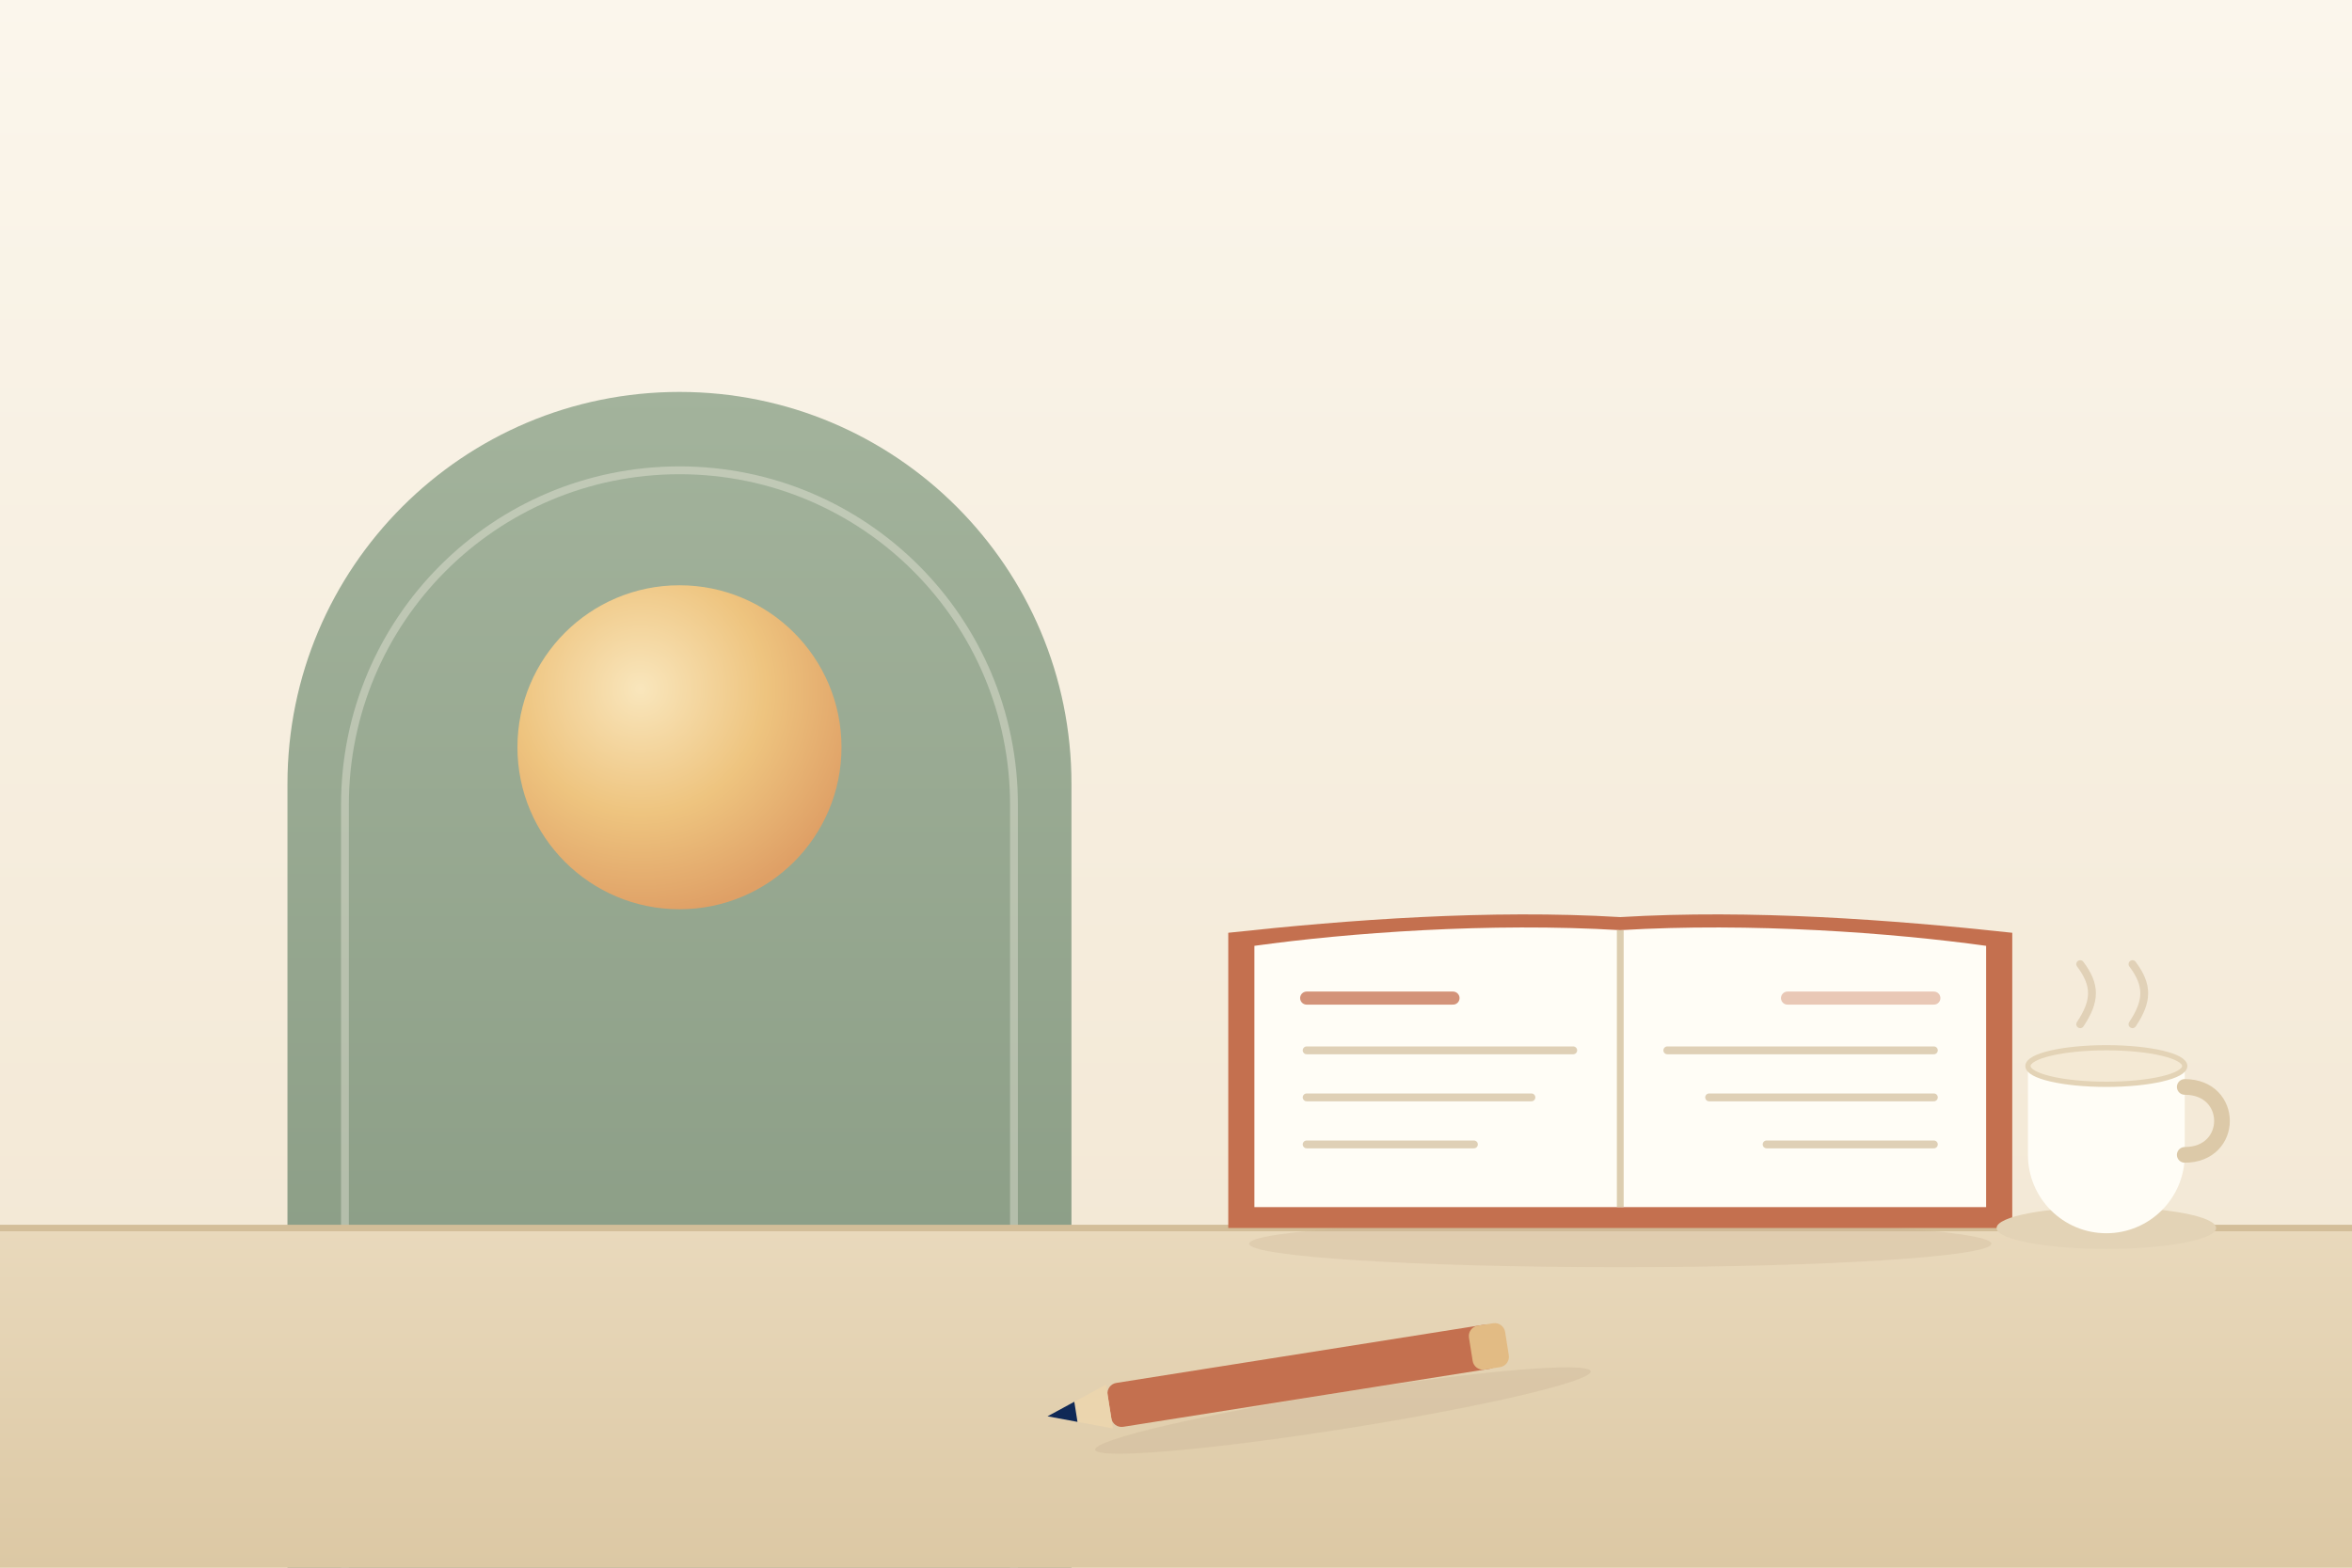
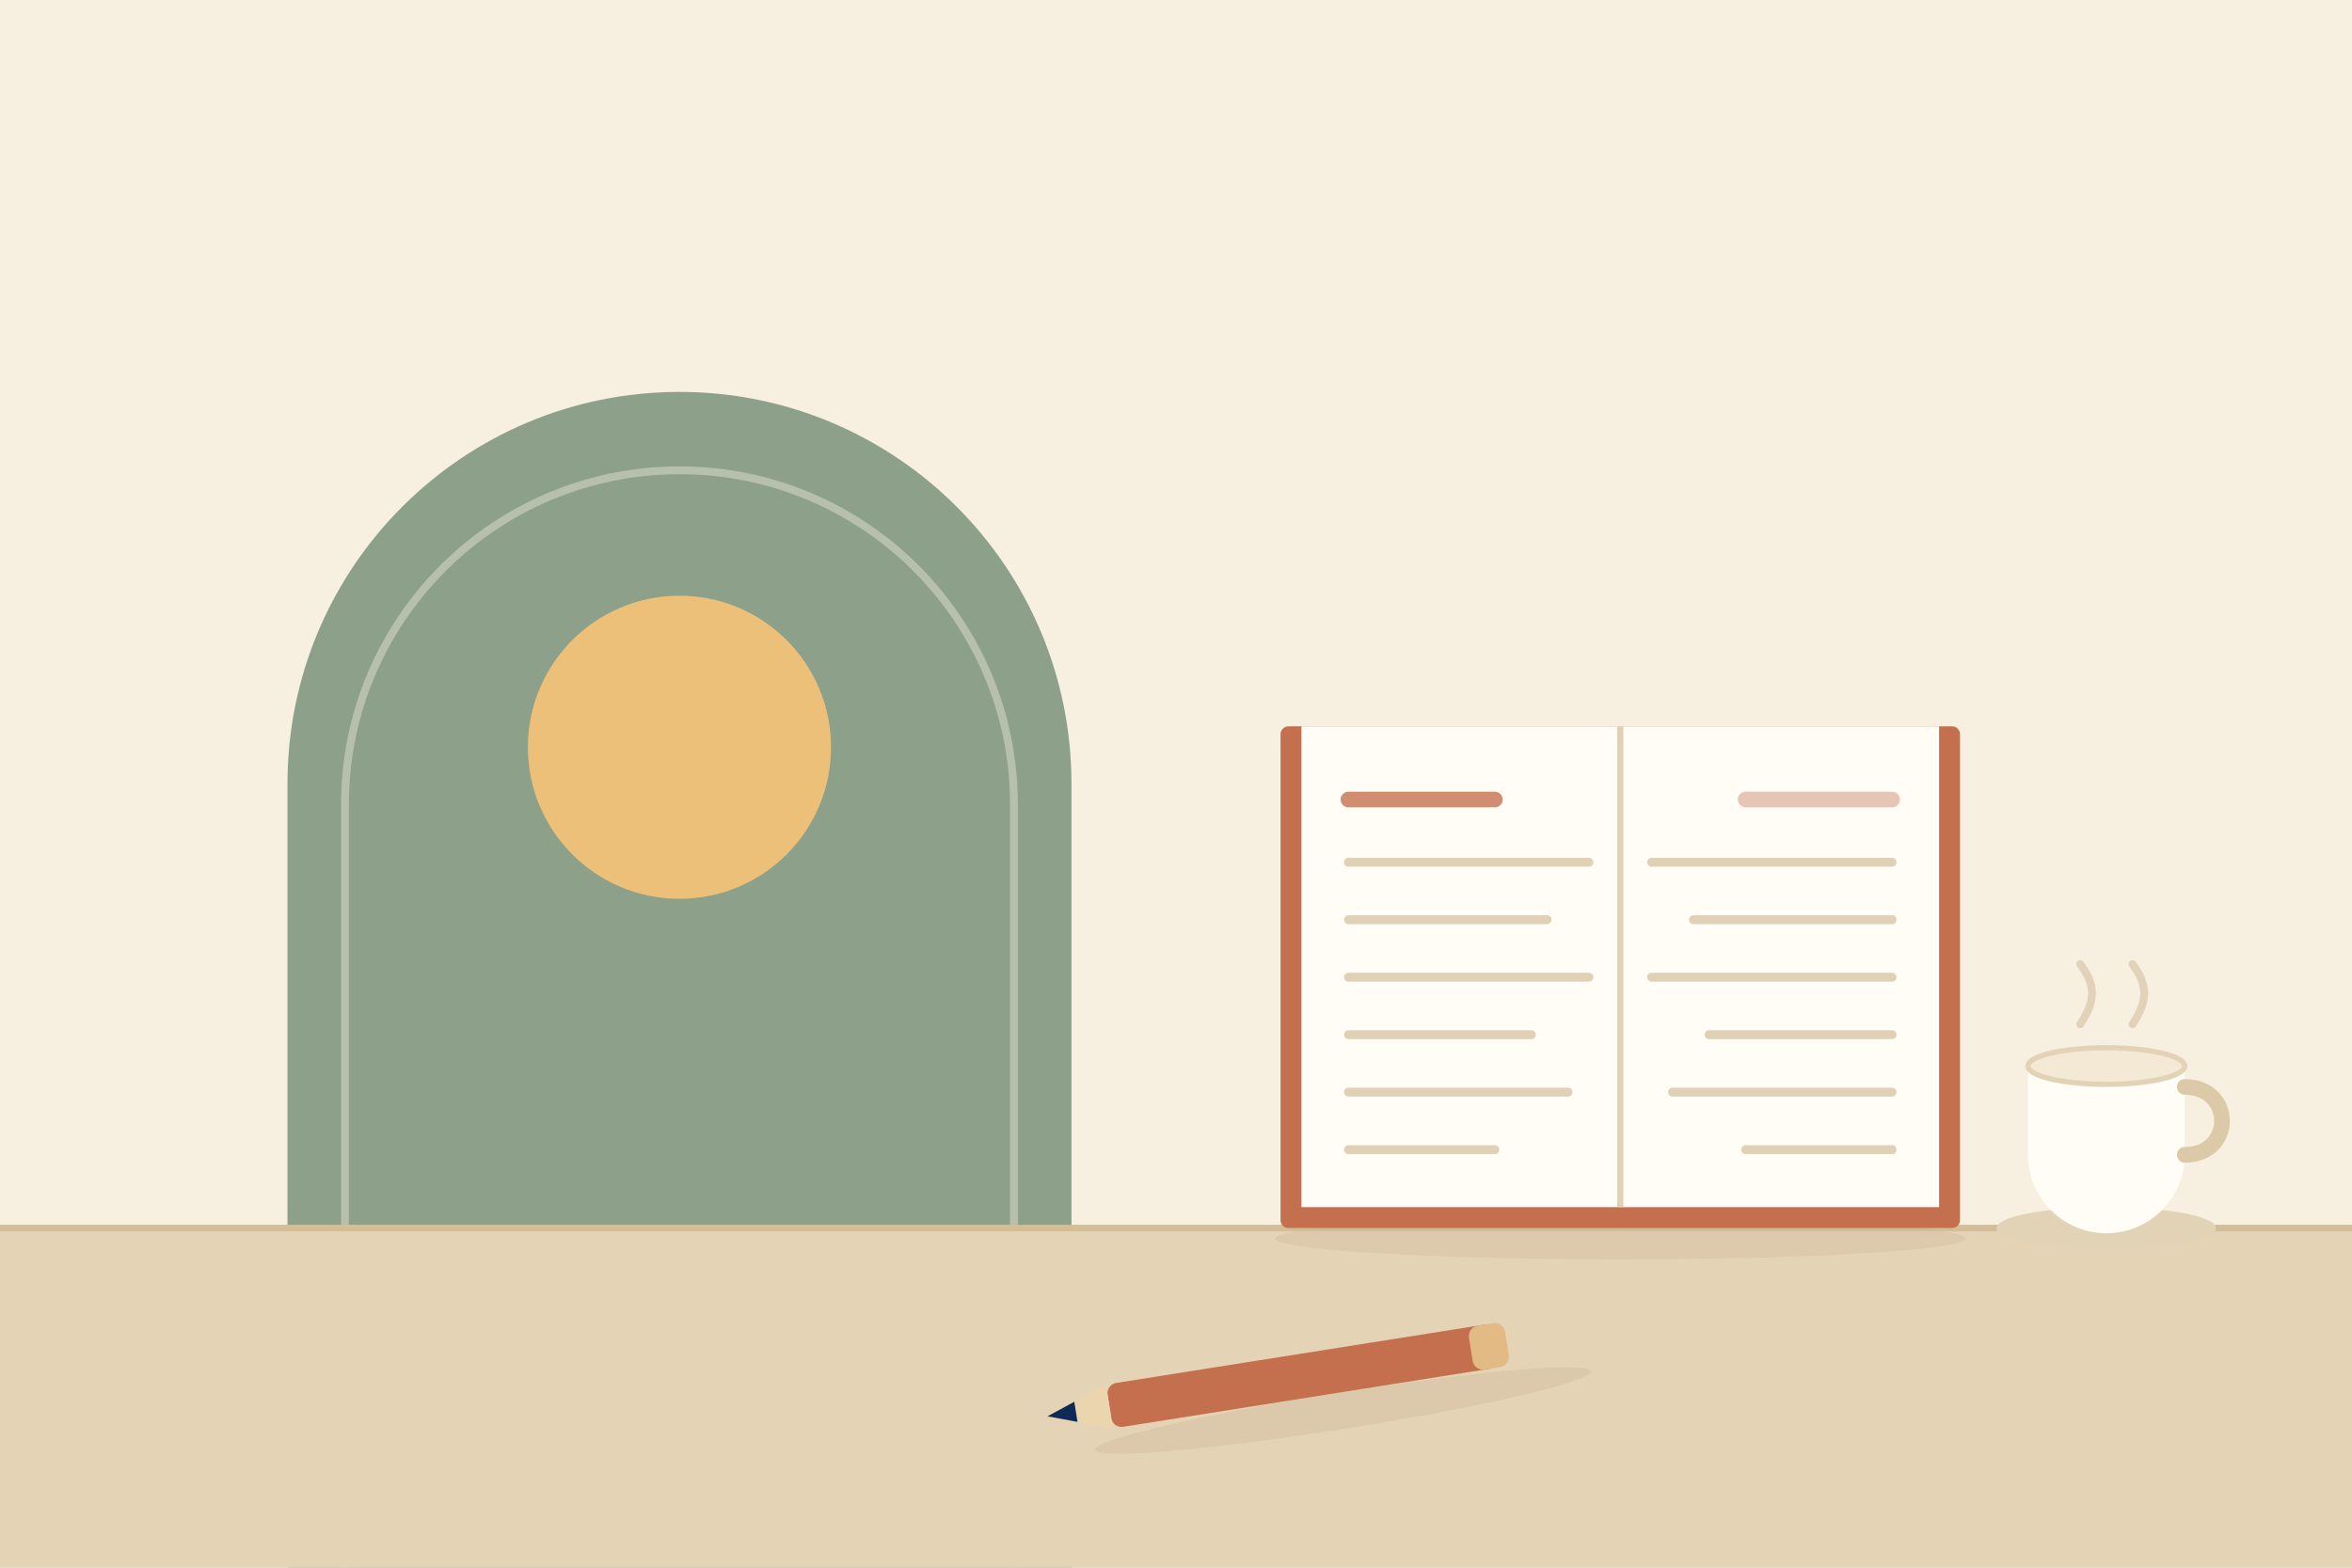
<svg xmlns="http://www.w3.org/2000/svg" viewBox="0 0 900 600" role="img" aria-label="窗边书桌上的书与咖啡">
-   <defs>
-     <linearGradient id="g1bg" x1="0" y1="0" x2="0" y2="1">
-       <stop offset="0" stop-color="#FBF6EC" />
-       <stop offset="1" stop-color="#F1E5D0" />
-     </linearGradient>
-     <linearGradient id="g1arch" x1="0" y1="0" x2="0" y2="1">
-       <stop offset="0" stop-color="#A3B39C" />
-       <stop offset="1" stop-color="#84977F" />
-     </linearGradient>
-     <radialGradient id="g1sun" cx="0.38" cy="0.32" r="0.7">
-       <stop offset="0" stop-color="#F9E6BC" />
-       <stop offset="0.55" stop-color="#EEC47F" />
-       <stop offset="1" stop-color="#DFA066" />
-     </radialGradient>
-     <linearGradient id="g1table" x1="0" y1="0" x2="0" y2="1">
-       <stop offset="0" stop-color="#E9D9BC" />
-       <stop offset="1" stop-color="#DCC8A4" />
-     </linearGradient>
-   </defs>
-   <rect width="900" height="600" fill="url(#g1bg)" />
-   <path d="M110 600V300a150 150 0 0 1 300 0v300Z" fill="url(#g1arch)" />
-   <path d="M132 600V308a128 128 0 0 1 256 0v292" fill="none" stroke="#FBF6EC" stroke-width="3" opacity="0.35" />
-   <circle cx="260" cy="286" r="62" fill="url(#g1sun)" />
-   <rect y="470" width="900" height="130" fill="url(#g1table)" />
+   <rect width="900" height="600" fill="#F7EFE0" />
+   <path d="M110 600V300a150 150 0 0 1 300 0v300Z" fill="#8CA08A" />
+   <path d="M132 600V308a128 128 0 0 1 256 0v292" fill="none" stroke="#F7EFE0" stroke-width="3" opacity="0.4" />
+   <circle cx="260" cy="286" r="58" fill="#EDC079" />
+   <rect y="470" width="900" height="130" fill="#E4D3B5" />
  <path d="M0 470h900" stroke="#D3BE99" stroke-width="2.5" />
-   <ellipse cx="620" cy="476" rx="142" ry="9" fill="#C9B394" opacity="0.3" />
+   <ellipse cx="620" cy="474" rx="132" ry="8" fill="#C9B394" opacity="0.28" />
  <g>
-     <path d="M620 351C570 348 516 352 470 357V470H770V357C724 352 670 348 620 351Z" fill="#C4704F" />
-     <path d="M620 356C570 353 516 357 480 362V462H620Z" fill="#FFFDF6" />
-     <path d="M620 356C670 353 724 357 760 362V462H620Z" fill="#FFFDF6" />
-     <path d="M620 356V462" stroke="#DCCDAF" stroke-width="2.6" />
-     <g stroke="#DFD0B6" stroke-width="3" stroke-linecap="round">
-       <path d="M500 402H602M500 420H586M500 438H564" />
-       <path d="M638 402H740M654 420H740M676 438H740" />
+     <rect x="490" y="278" width="260" height="192" rx="3" fill="#C4704F" />
+     <rect x="498" y="278" width="122" height="184" fill="#FFFDF6" />
+     <rect x="620" y="278" width="122" height="184" fill="#FFFDF6" />
+     <path d="M620 278V462" stroke="#E0D0B4" stroke-width="2.4" />
+     <path d="M516 306H572" stroke="#C4704F" stroke-width="6" stroke-linecap="round" opacity="0.8" />
+     <path d="M668 306H724" stroke="#C4704F" stroke-width="6" stroke-linecap="round" opacity="0.4" />
+     <g stroke="#DFD0B6" stroke-width="3.4" stroke-linecap="round">
+       <path d="M516 330H608M516 352H592M516 374H608M516 396H586M516 418H600M516 440H572" />
+       <path d="M632 330H724M648 352H724M632 374H724M654 396H724M640 418H724M668 440H724" />
    </g>
-     <path d="M500 382H556" stroke="#C4704F" stroke-width="5" stroke-linecap="round" opacity="0.75" />
-     <path d="M684 382H740" stroke="#C4704F" stroke-width="5" stroke-linecap="round" opacity="0.38" />
  </g>
  <g>
    <ellipse cx="806" cy="470" rx="42" ry="8" fill="#E3D3B6" />
    <path d="M776 408h60v34a30 30 0 0 1-60 0Z" fill="#FFFDF6" />
    <path d="M836 416c19 0 19 26 0 26" fill="none" stroke="#DCC9A8" stroke-width="6" stroke-linecap="round" />
    <ellipse cx="806" cy="408" rx="30" ry="7" fill="#F4E9D4" stroke="#E3D3B6" stroke-width="2" />
    <g stroke="#D8C6A8" stroke-width="3" stroke-linecap="round" fill="none" opacity="0.7">
      <path d="M796 392c6-9 6-15 0-23M816 392c6-9 6-15 0-23" />
    </g>
  </g>
  <g transform="rotate(-9 512 528)">
-     <ellipse cx="512" cy="540" rx="96" ry="7" fill="#C9B394" opacity="0.35" />
+     <ellipse cx="512" cy="540" rx="96" ry="7" fill="#C9B394" opacity="0.32" />
    <rect x="424" y="516" width="150" height="17" rx="4" fill="#C4704F" />
    <path d="M424 516l-24 8.5 24 8.5Z" fill="#EBD5AE" />
    <path d="M411 520.6L400 524.5l11 3.9Z" fill="#102956" />
    <rect x="564" y="516" width="14" height="17" rx="4" fill="#E2BB84" />
  </g>
</svg>
